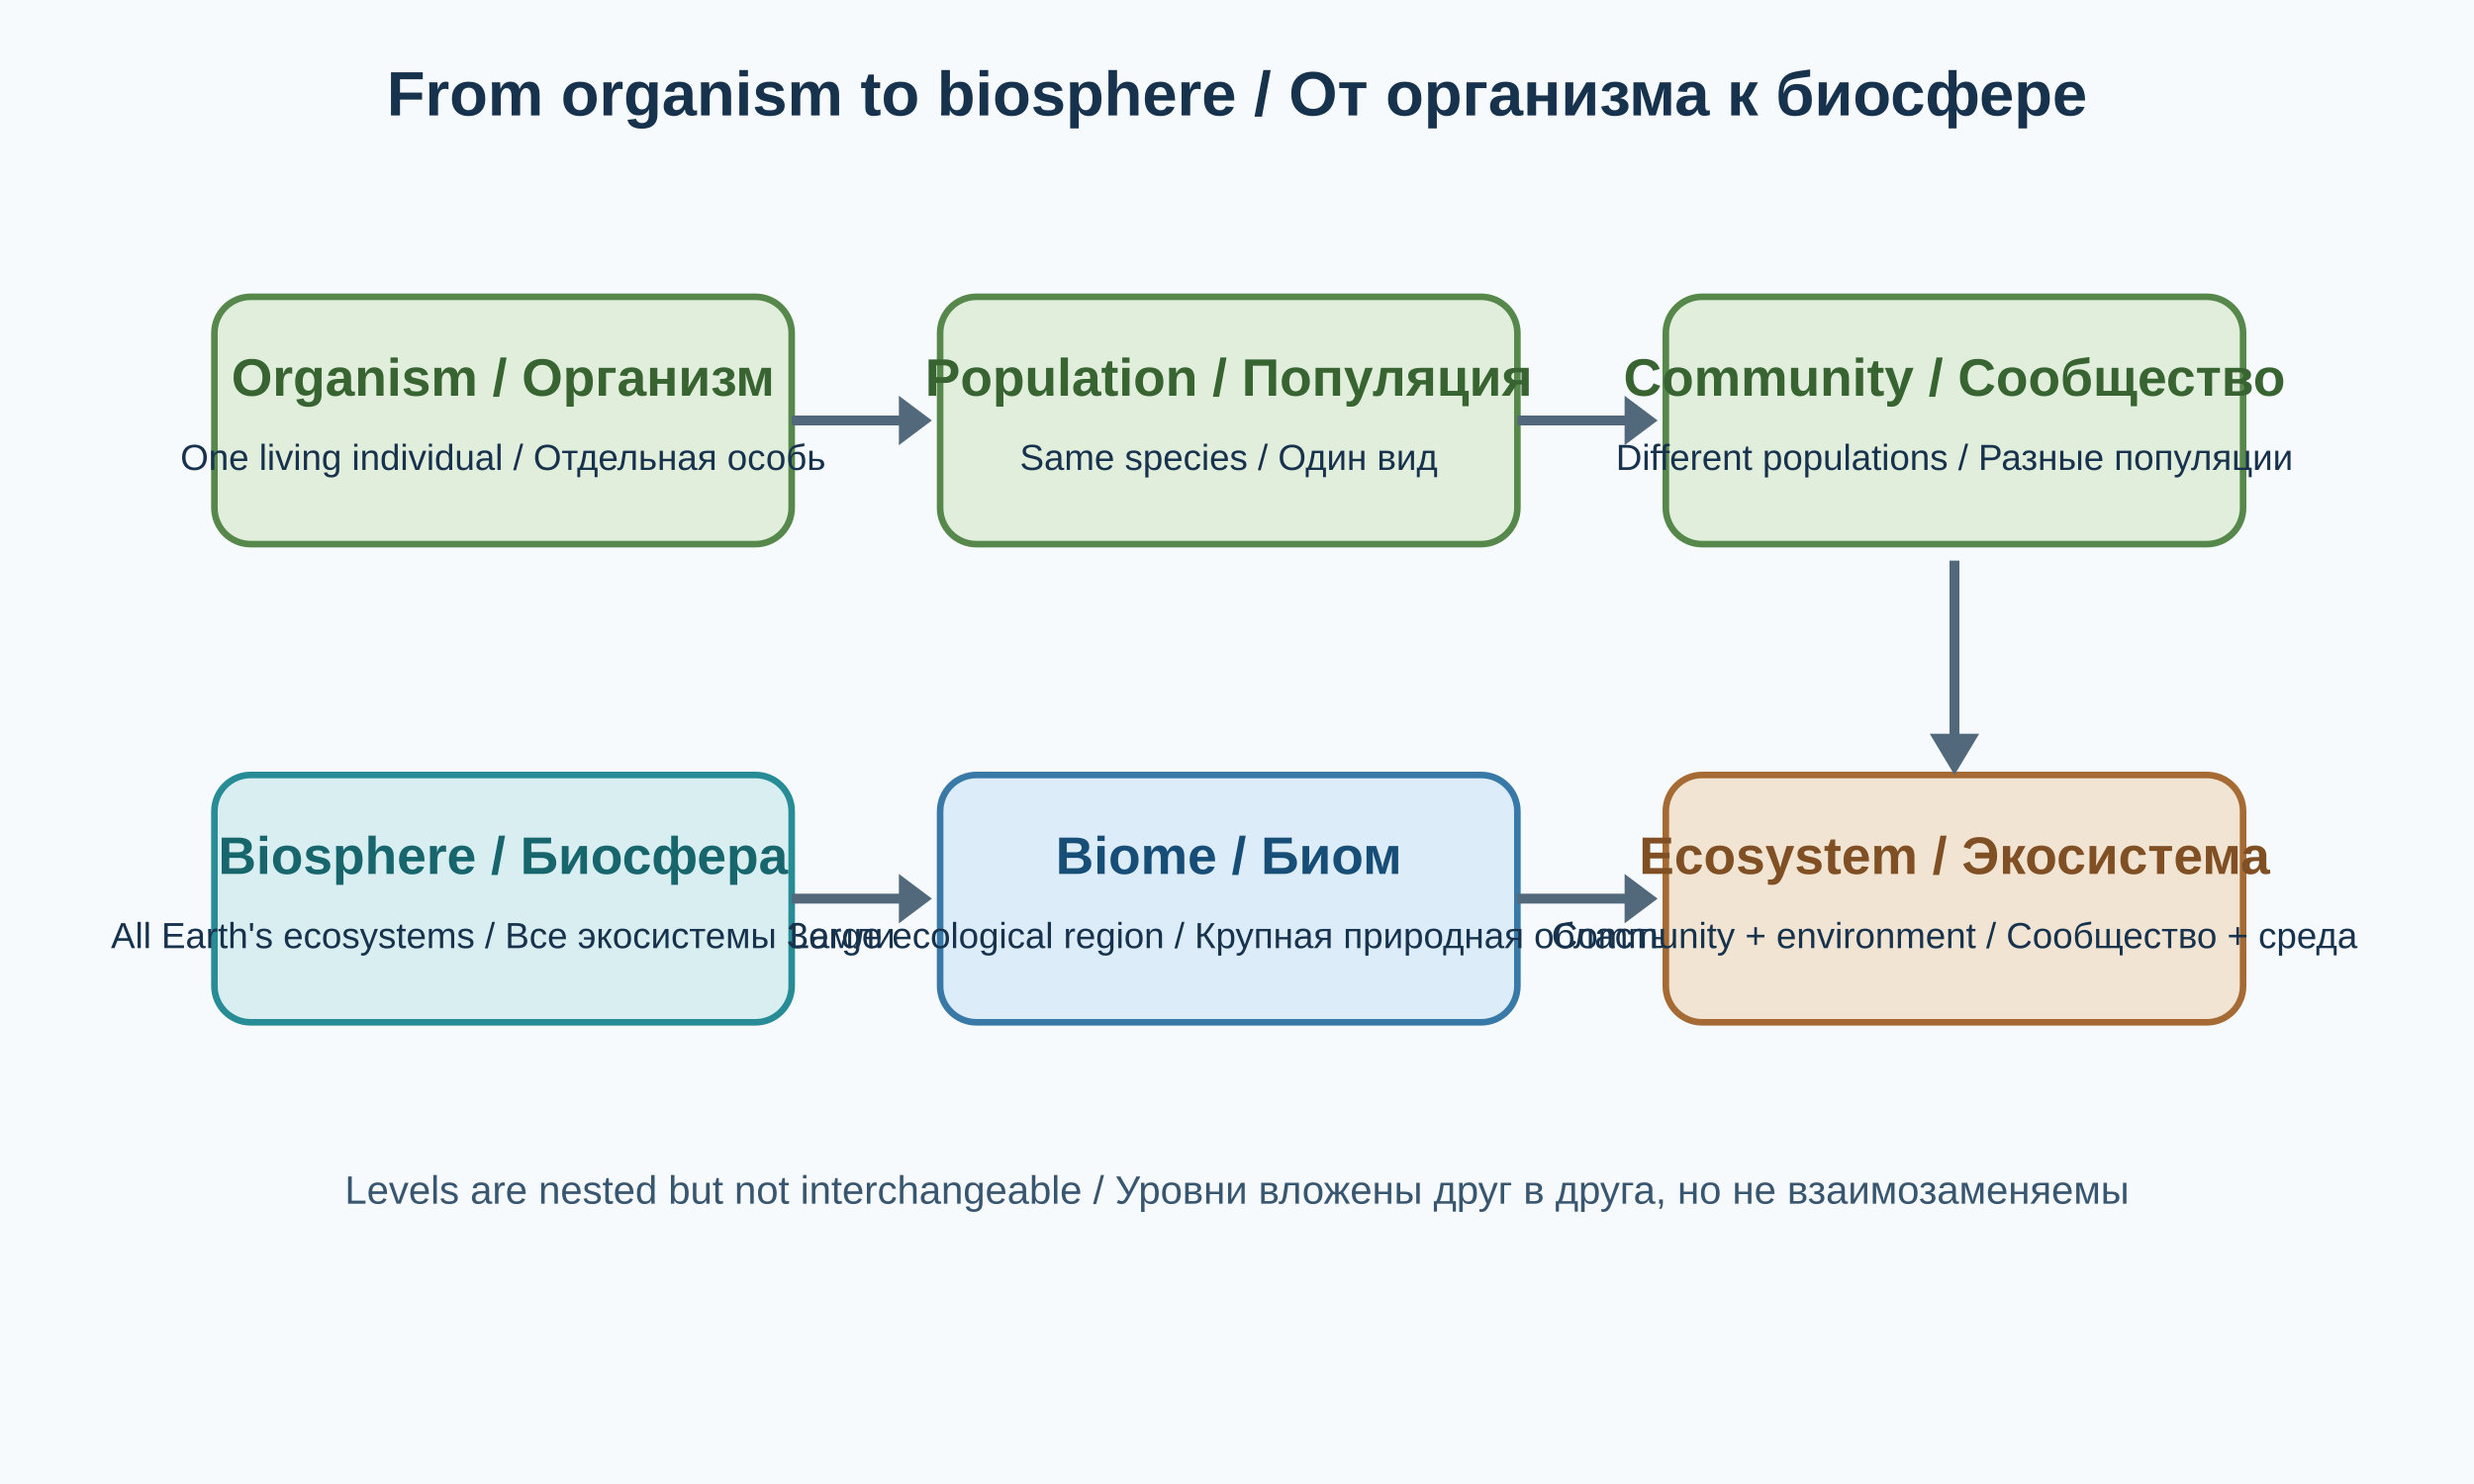
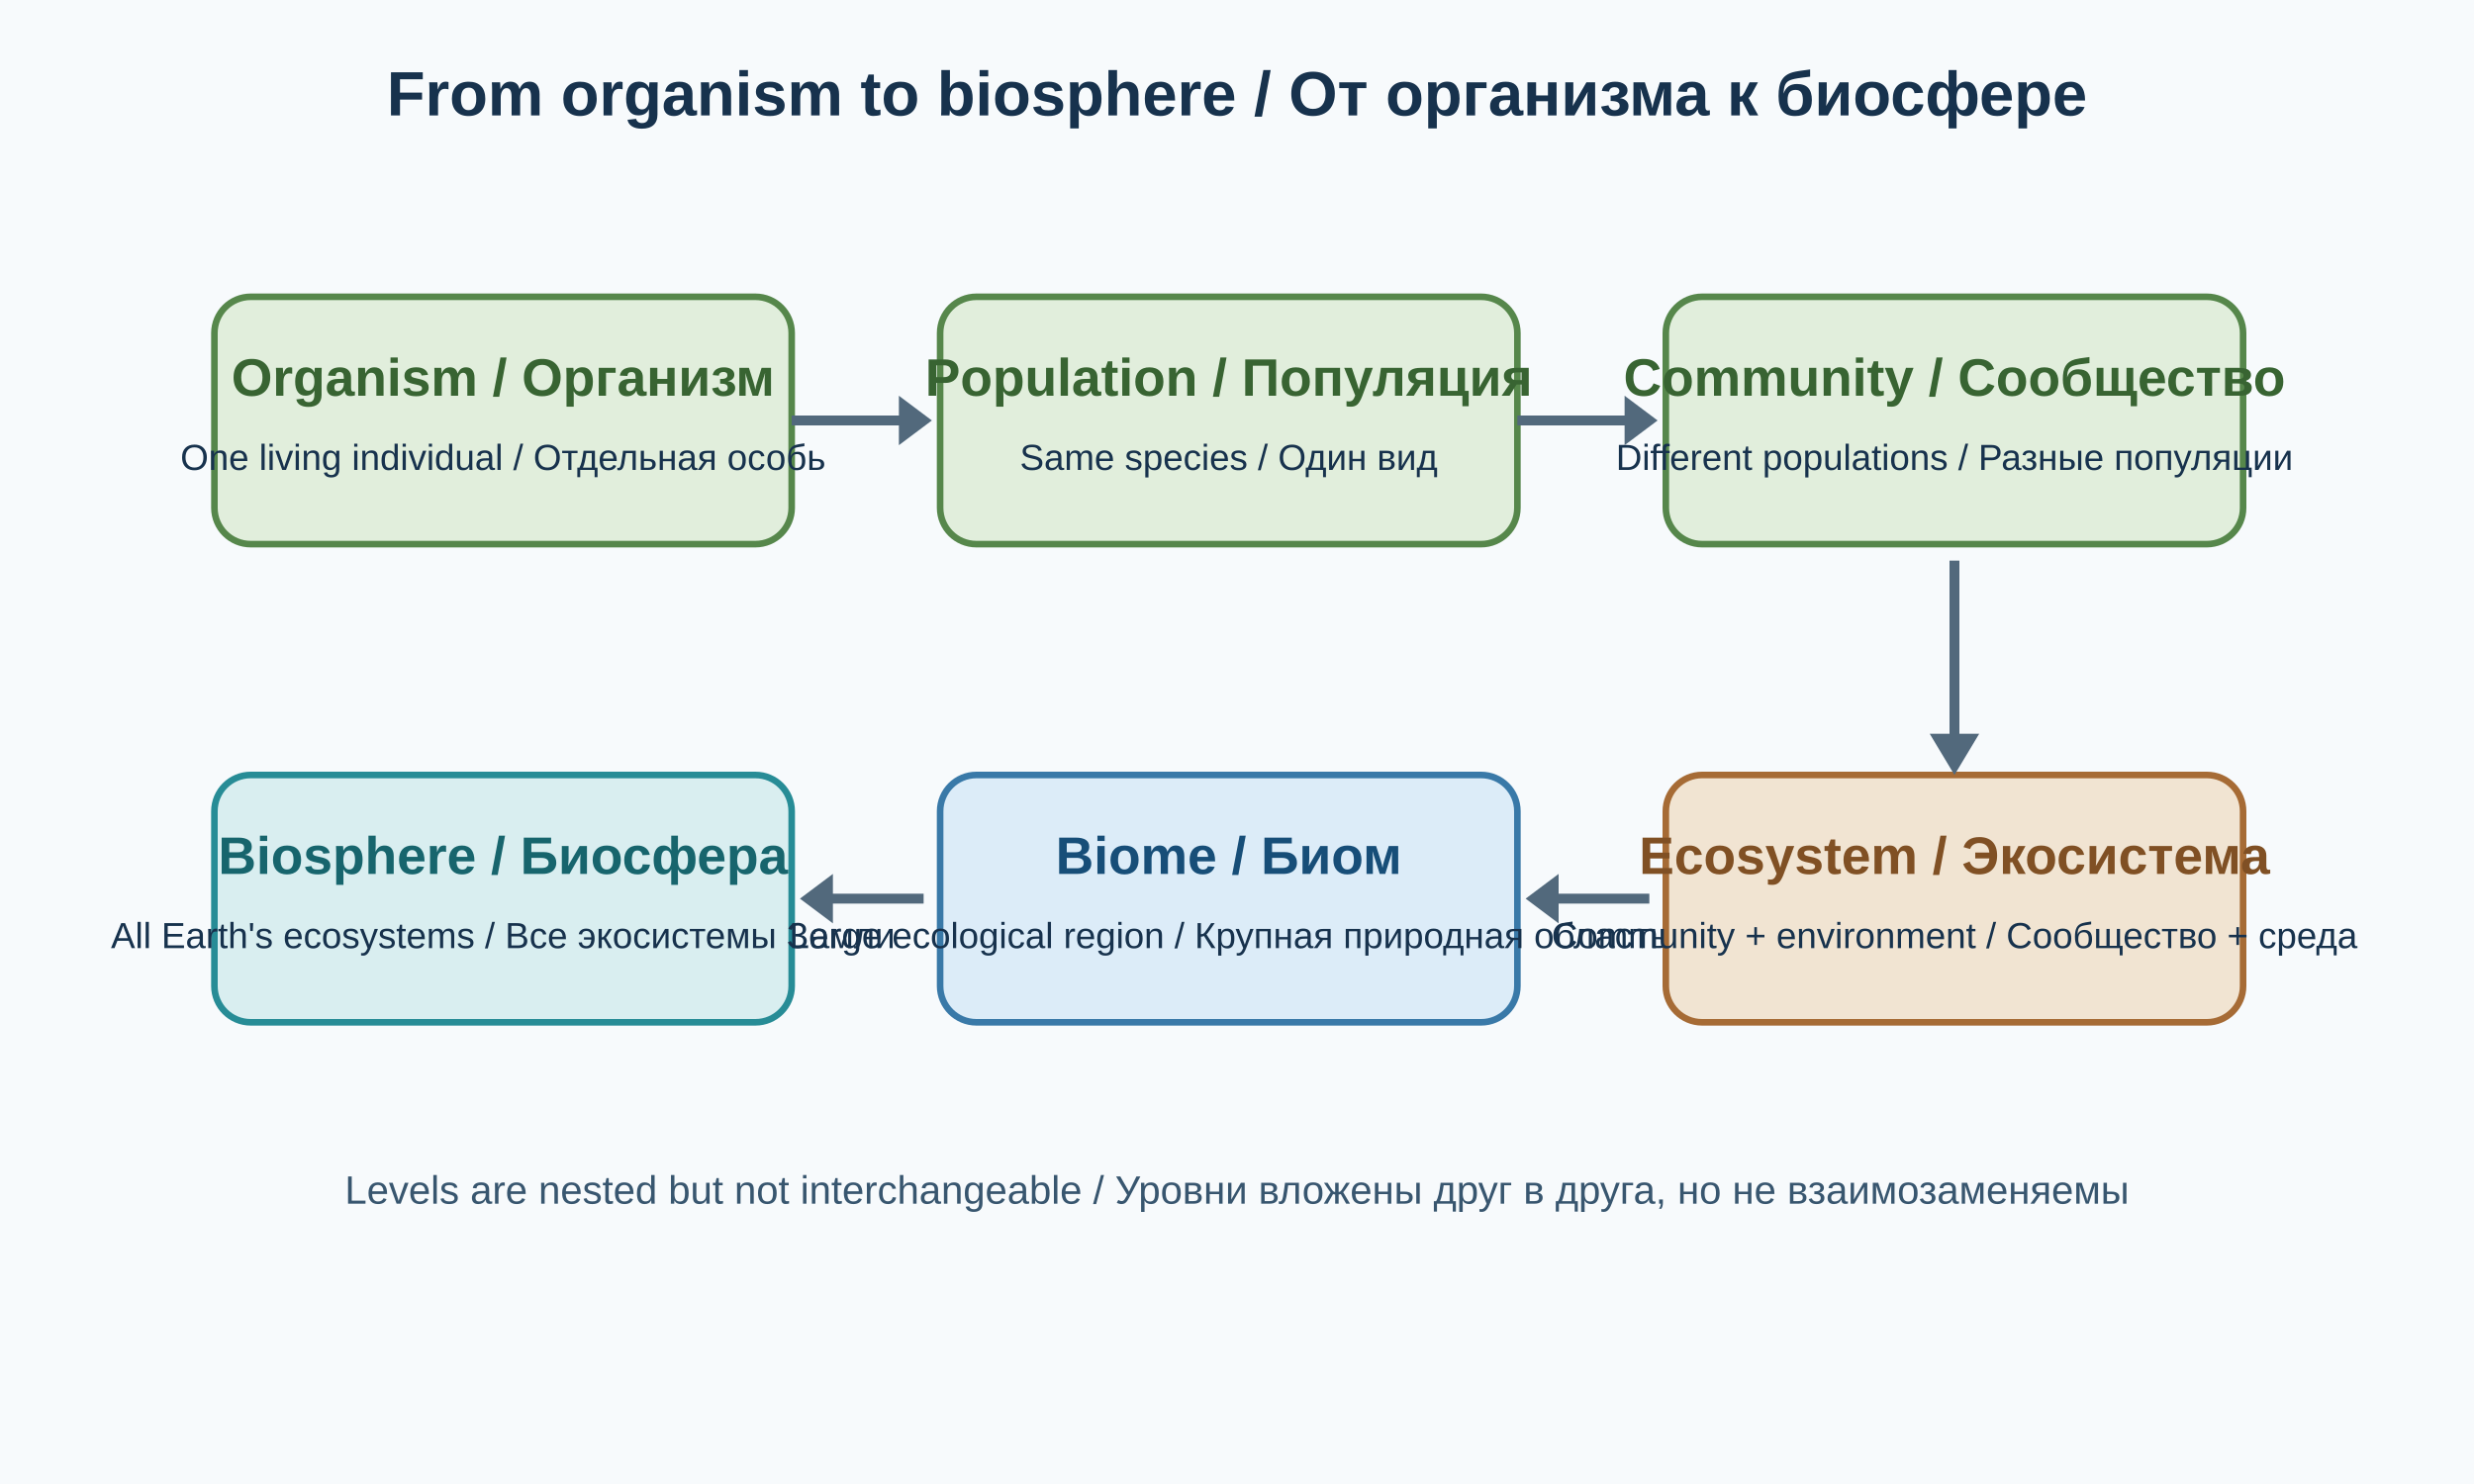
<svg xmlns="http://www.w3.org/2000/svg" width="1500" height="900" viewBox="0 0 1500 900" role="img" aria-labelledby="t d">
  <rect width="1500" height="900" fill="#f7fafc" />
  <text x="750" y="70" text-anchor="middle" font-family="Arial" font-size="38" font-weight="700" fill="#17324d">From organism to biosphere / От организма к биосфере</text>
  <g font-family="Arial" text-anchor="middle">
    <g>
      <rect x="130" y="180" width="350" height="150" rx="22" fill="#e1eedc" stroke="#56874b" stroke-width="4" />
      <text x="305" y="240" font-size="32" font-weight="700" fill="#386432">Organism / Организм</text>
      <text x="305" y="285" font-size="22" fill="#17324d">One living individual / Отдельная особь</text>
    </g>
    <g>
      <rect x="570" y="180" width="350" height="150" rx="22" fill="#e1eedc" stroke="#56874b" stroke-width="4" />
      <text x="745" y="240" font-size="32" font-weight="700" fill="#386432">Population / Популяция</text>
      <text x="745" y="285" font-size="22" fill="#17324d">Same species / Один вид</text>
    </g>
    <g>
      <rect x="1010" y="180" width="350" height="150" rx="22" fill="#e1eedc" stroke="#56874b" stroke-width="4" />
      <text x="1185" y="240" font-size="32" font-weight="700" fill="#386432">Community / Сообщество</text>
      <text x="1185" y="285" font-size="22" fill="#17324d">Different populations / Разные популяции</text>
    </g>
    <g>
      <rect x="130" y="470" width="350" height="150" rx="22" fill="#d9eef0" stroke="#278c96" stroke-width="4" />
      <text x="305" y="530" font-size="32" font-weight="700" fill="#17656d">Biosphere / Биосфера</text>
      <text x="305" y="575" font-size="22" fill="#17324d">All Earth's ecosystems / Все экосистемы Земли</text>
    </g>
    <g>
      <rect x="570" y="470" width="350" height="150" rx="22" fill="#dcecf8" stroke="#3979a8" stroke-width="4" />
      <text x="745" y="530" font-size="32" font-weight="700" fill="#174e78">Biome / Биом</text>
      <text x="745" y="575" font-size="22" fill="#17324d">Large ecological region / Крупная природная область</text>
    </g>
    <g>
      <rect x="1010" y="470" width="350" height="150" rx="22" fill="#f1e4d2" stroke="#a66b35" stroke-width="4" />
      <text x="1185" y="530" font-size="32" font-weight="700" fill="#805024">Ecosystem / Экосистема</text>
      <text x="1185" y="575" font-size="22" fill="#17324d">Community + environment / Сообщество + среда</text>
    </g>
  </g>
  <g stroke="#52697c" stroke-width="6" fill="none">
-     <path d="M480 255H560 M920 255H1000 M1185 340V460 M920 545H1000 M480 545H560" />
+     <path d="M480 255H560 M920 255H1000 M1185 340V460 M1000 545H930 M560 545H490" />
  </g>
  <g fill="#52697c">
    <path d="M545 240l20 15-20 15z" />
    <path d="M985 240l20 15-20 15z" />
    <path d="M1170 445l15 25 15-25z" />
-     <path d="M985 530l20 15-20 15z" />
-     <path d="M545 530l20 15-20 15z" />
+     <path d="M945 530l-20 15 20 15z" />
+     <path d="M505 530l-20 15 20 15z" />
  </g>
  <text x="750" y="730" text-anchor="middle" font-family="Arial" font-size="24" fill="#38566f">Levels are nested but not interchangeable / Уровни вложены друг в друга, но не взаимозаменяемы</text>
</svg>
